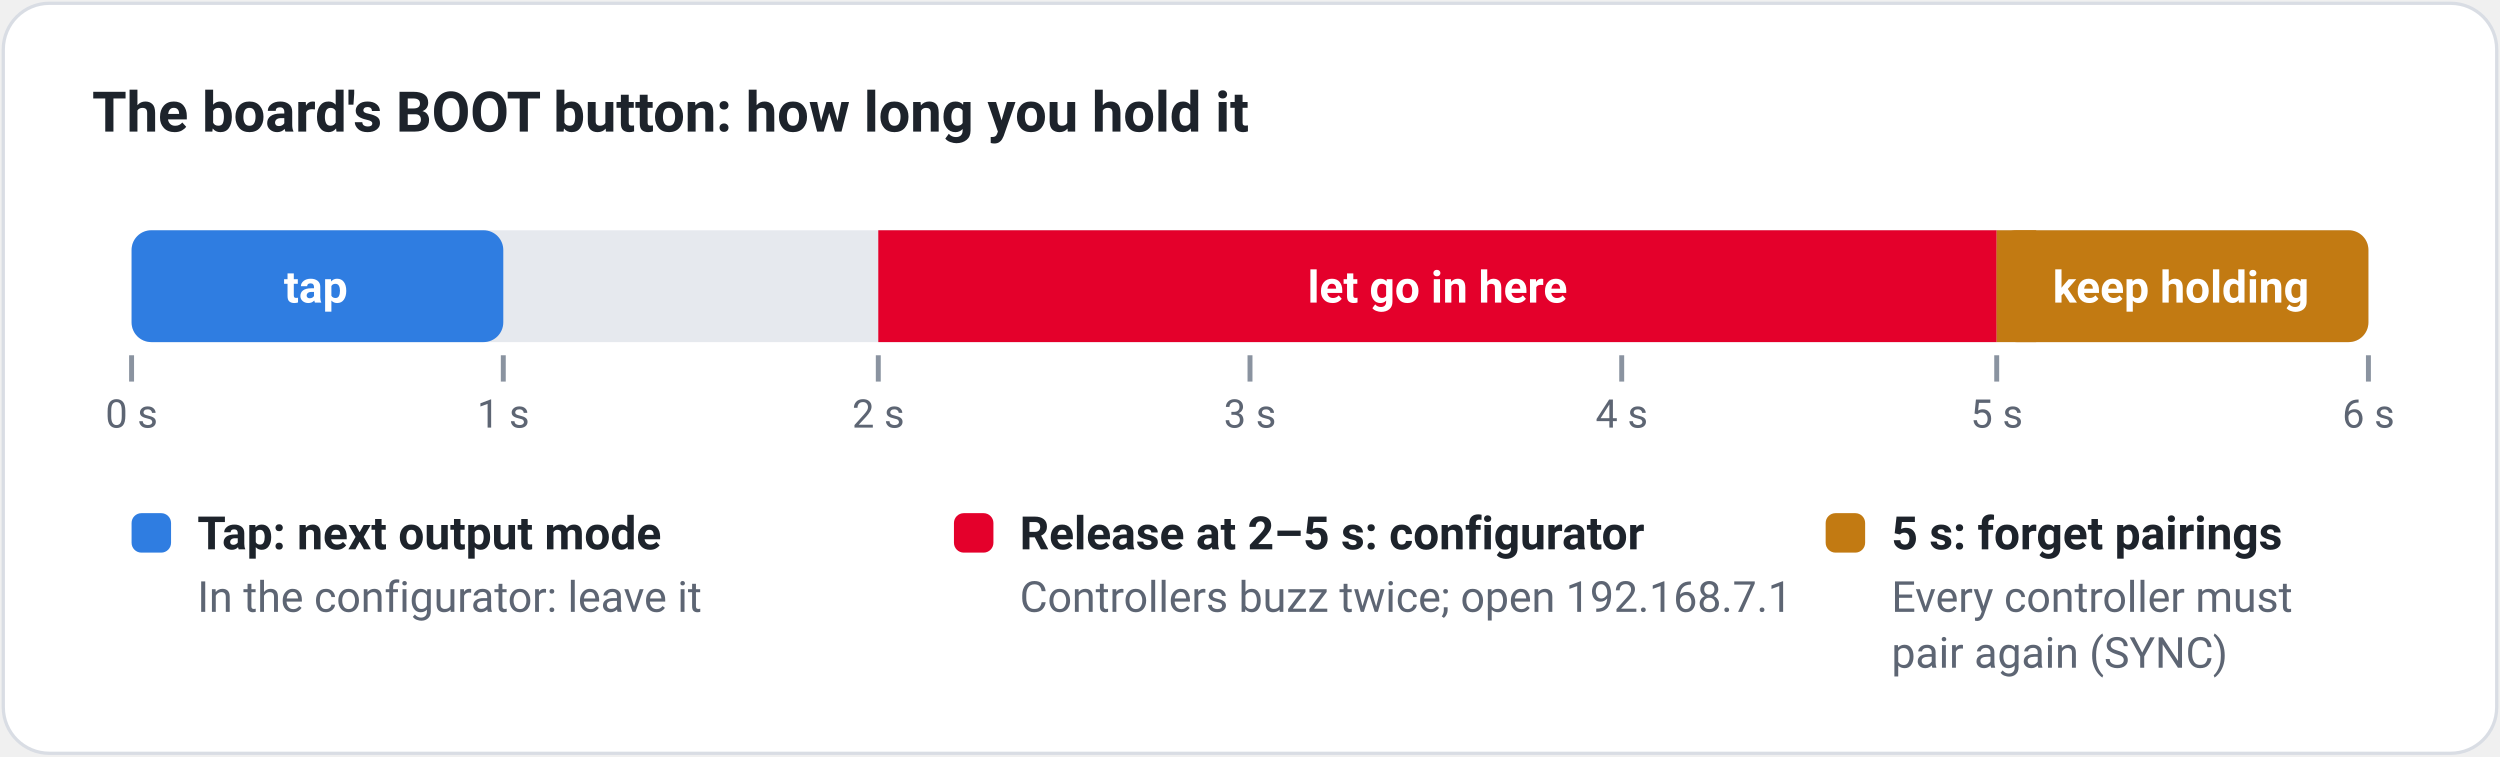
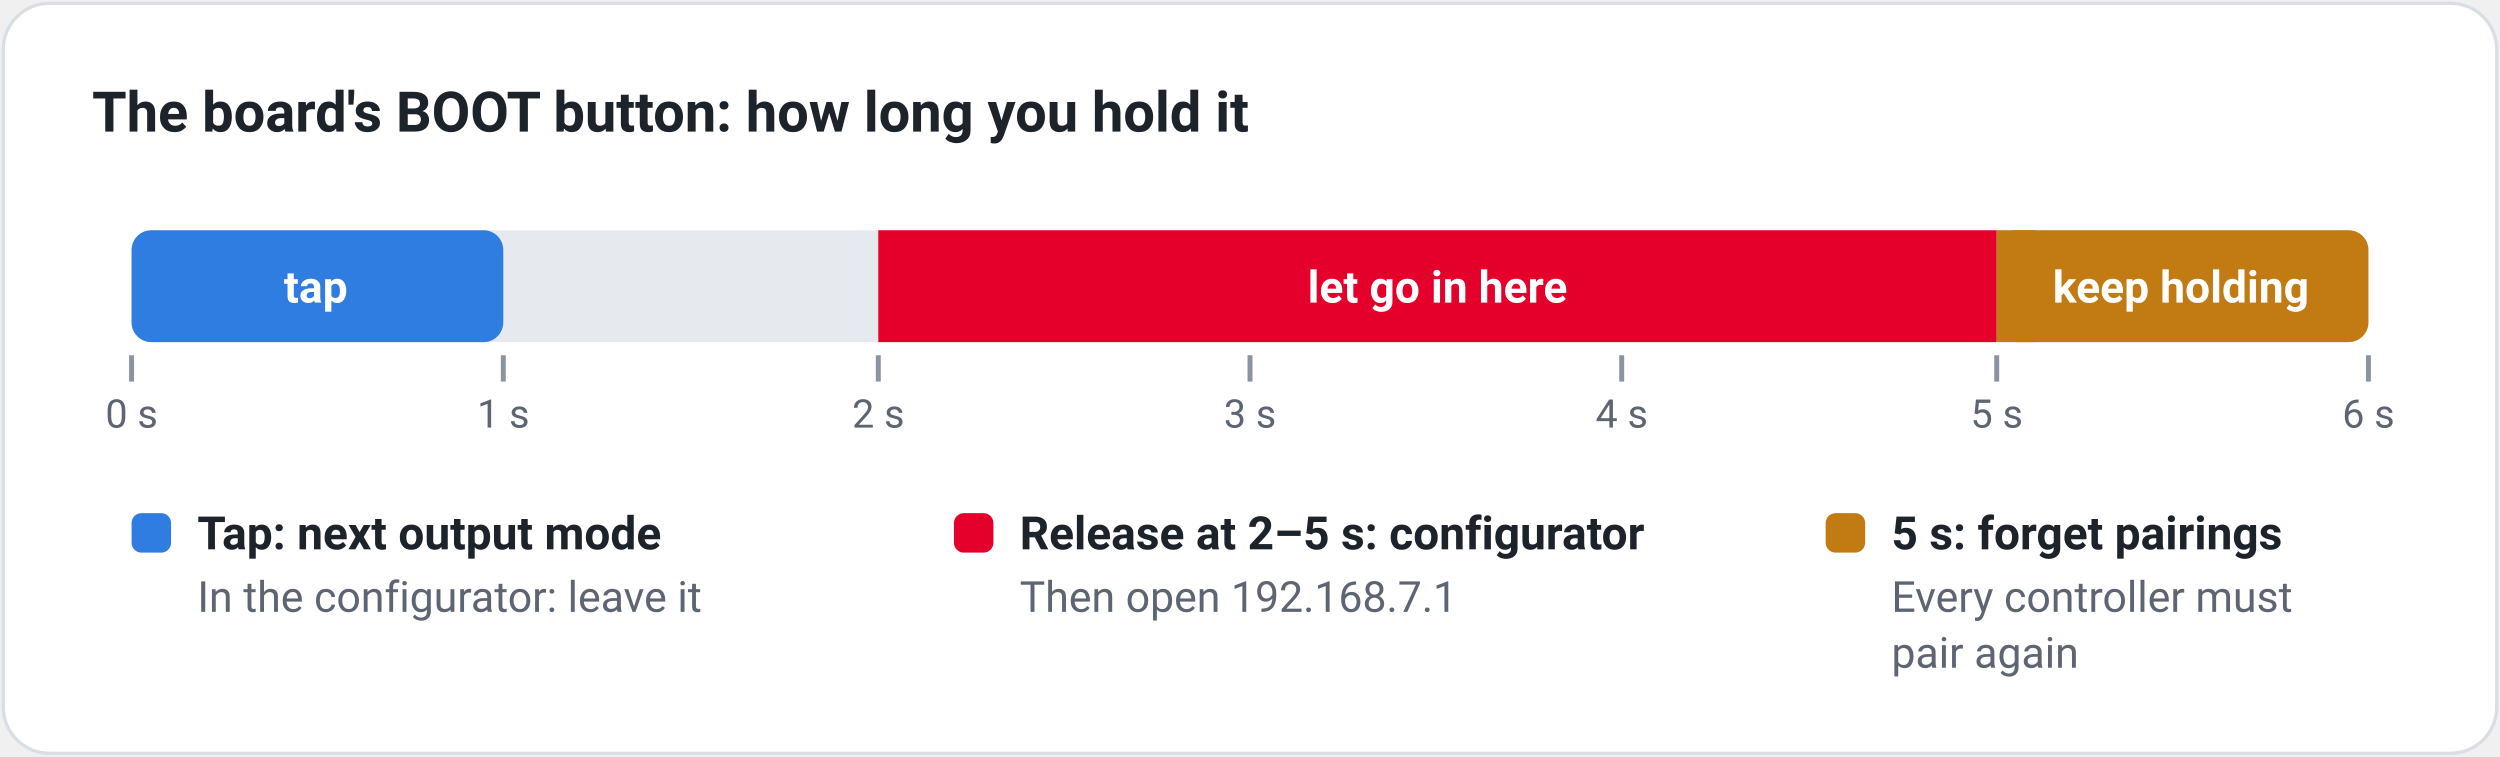
<svg xmlns="http://www.w3.org/2000/svg" viewBox="0 0 760 230" width="760" height="230" font-family="system-ui, -apple-system, Segoe UI, Roboto, sans-serif" role="img" aria-label="BOOT button: tap for next mode; hold 2 to 5 seconds and release for the configurator; hold 5 seconds to forget all paired controllers">
  <style>
    .bb-card { fill: #ffffff; stroke: #d9dde4; }
    .bb-ink { fill: #1d232b; }
    .bb-muted { fill: #5d6573; }
    .bb-track { fill: #e6e9ee; }
    .bb-tick { stroke: #8a93a0; stroke-width: 1.5; }
    .bb-mode { fill: #2f7de1; }
    .bb-cfg { fill: #e4002b; }
    .bb-forget { fill: #c27a12; }
    .bb-white { fill: #ffffff; }
    @media (prefers-color-scheme: dark) {
      .bb-card { fill: #171b21; stroke: #2a3039; }
      .bb-ink { fill: #e8ebf0; }
      .bb-muted { fill: #98a1ae; }
      .bb-track { fill: #2a3039; }
      .bb-tick { stroke: #6b7482; }
      .bb-mode { fill: #4ea3ff; }
      .bb-cfg { fill: #ff3b52; }
      .bb-forget { fill: #f0a84a; }
      .bb-white { fill: #0f1216; }
    }
  </style>
  <rect class="bb-card" x="1" y="1" width="758" height="228" rx="14" />
  <text class="bb-ink" x="28" y="40" font-size="17" font-weight="700">The board's BOOT button: how long you hold it</text>
  <rect class="bb-track" x="40" y="70" width="680" height="34" rx="6" />
  <rect class="bb-mode" x="40" y="70" width="113" height="34" rx="6" />
  <rect class="bb-cfg" x="267" y="70" width="340" height="34" />
  <rect class="bb-forget" x="607" y="70" width="113" height="34" rx="6" />
  <rect class="bb-forget" x="607" y="70" width="12" height="34" />
  <text class="bb-white" x="96" y="92" font-size="13.5" font-weight="700" text-anchor="middle">tap</text>
  <text class="bb-white" x="437" y="92" font-size="13.5" font-weight="700" text-anchor="middle">let go in here</text>
  <text class="bb-white" x="663" y="92" font-size="13.5" font-weight="700" text-anchor="middle">keep holding</text>
  <g class="bb-tick">
    <line x1="40" y1="108" x2="40" y2="116" />
    <line x1="153" y1="108" x2="153" y2="116" />
    <line x1="267" y1="108" x2="267" y2="116" />
    <line x1="380" y1="108" x2="380" y2="116" />
    <line x1="493" y1="108" x2="493" y2="116" />
    <line x1="607" y1="108" x2="607" y2="116" />
    <line x1="720" y1="108" x2="720" y2="116" />
  </g>
  <g class="bb-muted" font-size="12" text-anchor="middle">
    <text x="40" y="130">0 s</text>
    <text x="153" y="130">1 s</text>
    <text x="267" y="130">2 s</text>
    <text x="380" y="130">3 s</text>
    <text x="493" y="130">4 s</text>
    <text x="607" y="130">5 s</text>
    <text x="720" y="130">6 s</text>
  </g>
  <rect class="bb-mode" x="40" y="156" width="12" height="12" rx="3" />
  <text class="bb-ink" x="60" y="167" font-size="14" font-weight="700">Tap: next output mode</text>
  <text class="bb-muted" x="60" y="186" font-size="13">In the configurator: leave it</text>
  <rect class="bb-cfg" x="290" y="156" width="12" height="12" rx="3" />
  <text class="bb-ink" x="310" y="167" font-size="14" font-weight="700">Release at 2–5 s: configurator</text>
-   <text class="bb-muted" x="310" y="186" font-size="13">Controllers buzz twice; open 192.168.7.1</text>
+   <text class="bb-muted" x="310" y="186" font-size="13">Then open 192.168.7.1</text>
  <rect class="bb-forget" x="555" y="156" width="12" height="12" rx="3" />
  <text class="bb-ink" x="575" y="167" font-size="14" font-weight="700">5 s: forget pairings</text>
  <text class="bb-muted" x="575" y="186" font-size="13">Every controller must</text>
-   <text class="bb-muted" x="575" y="203" font-size="13">pair again (SYNC)</text>
+   <text class="bb-muted" x="575" y="203" font-size="13">pair again</text>
</svg>
